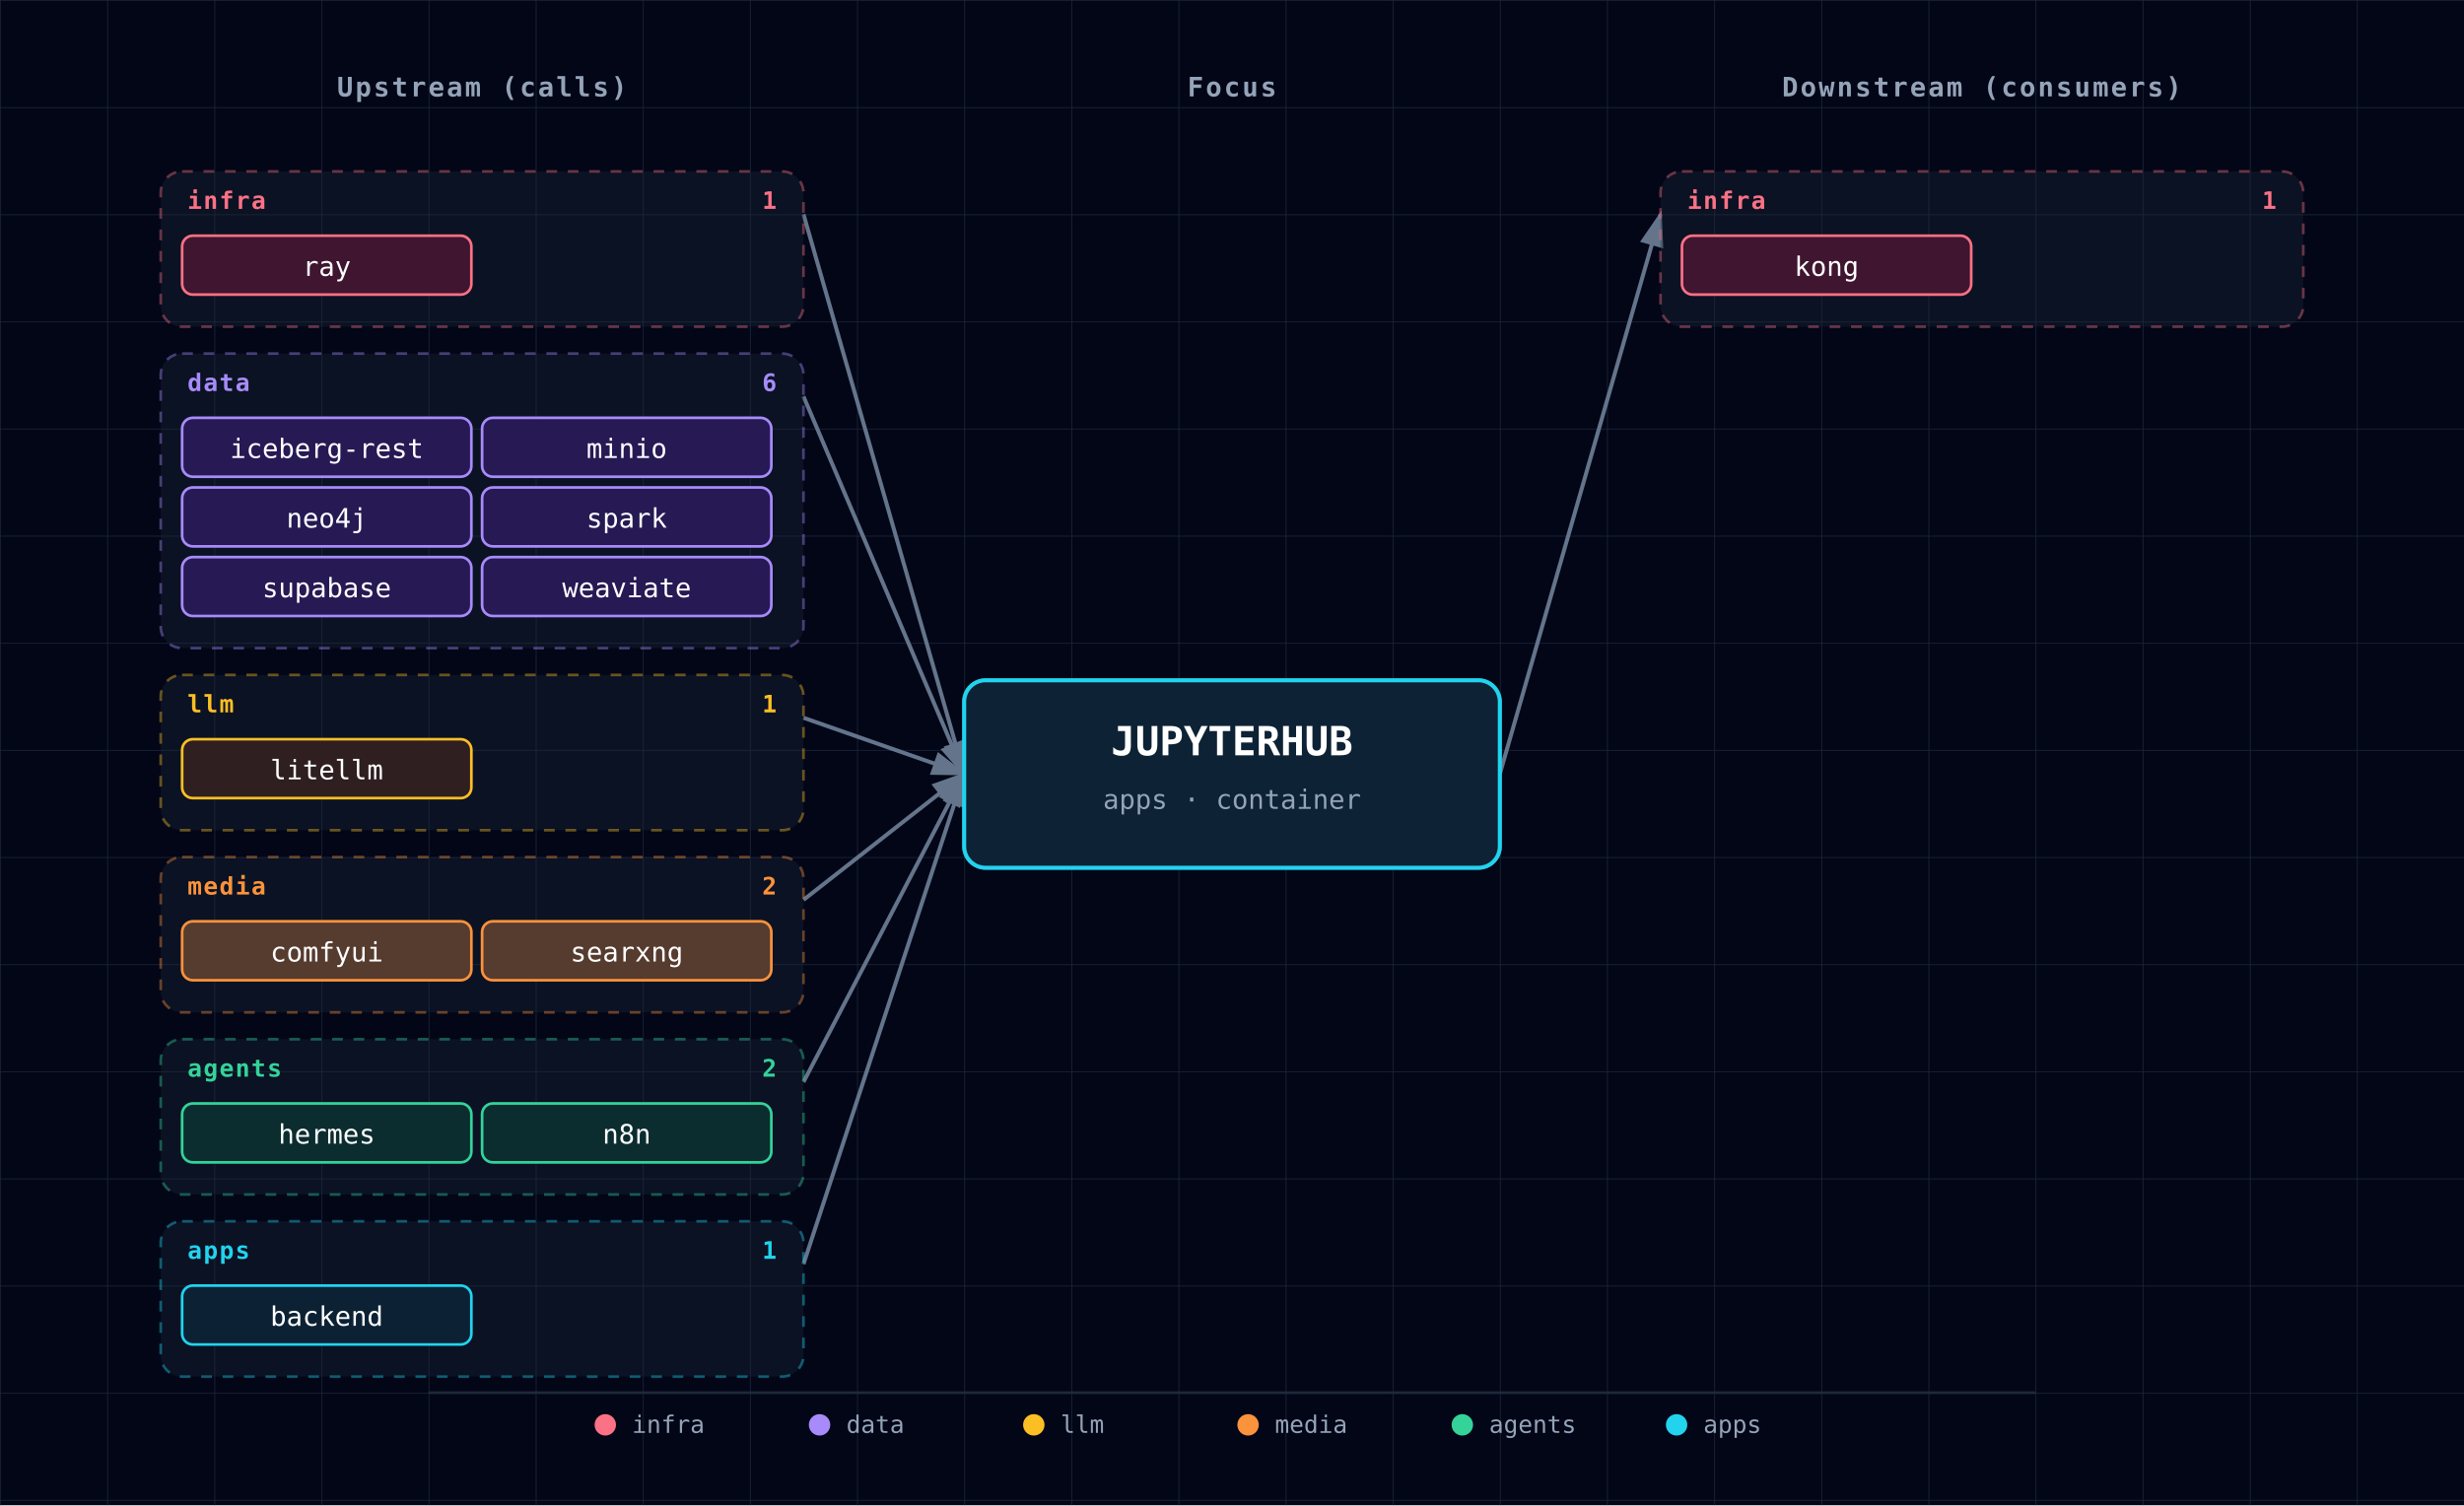
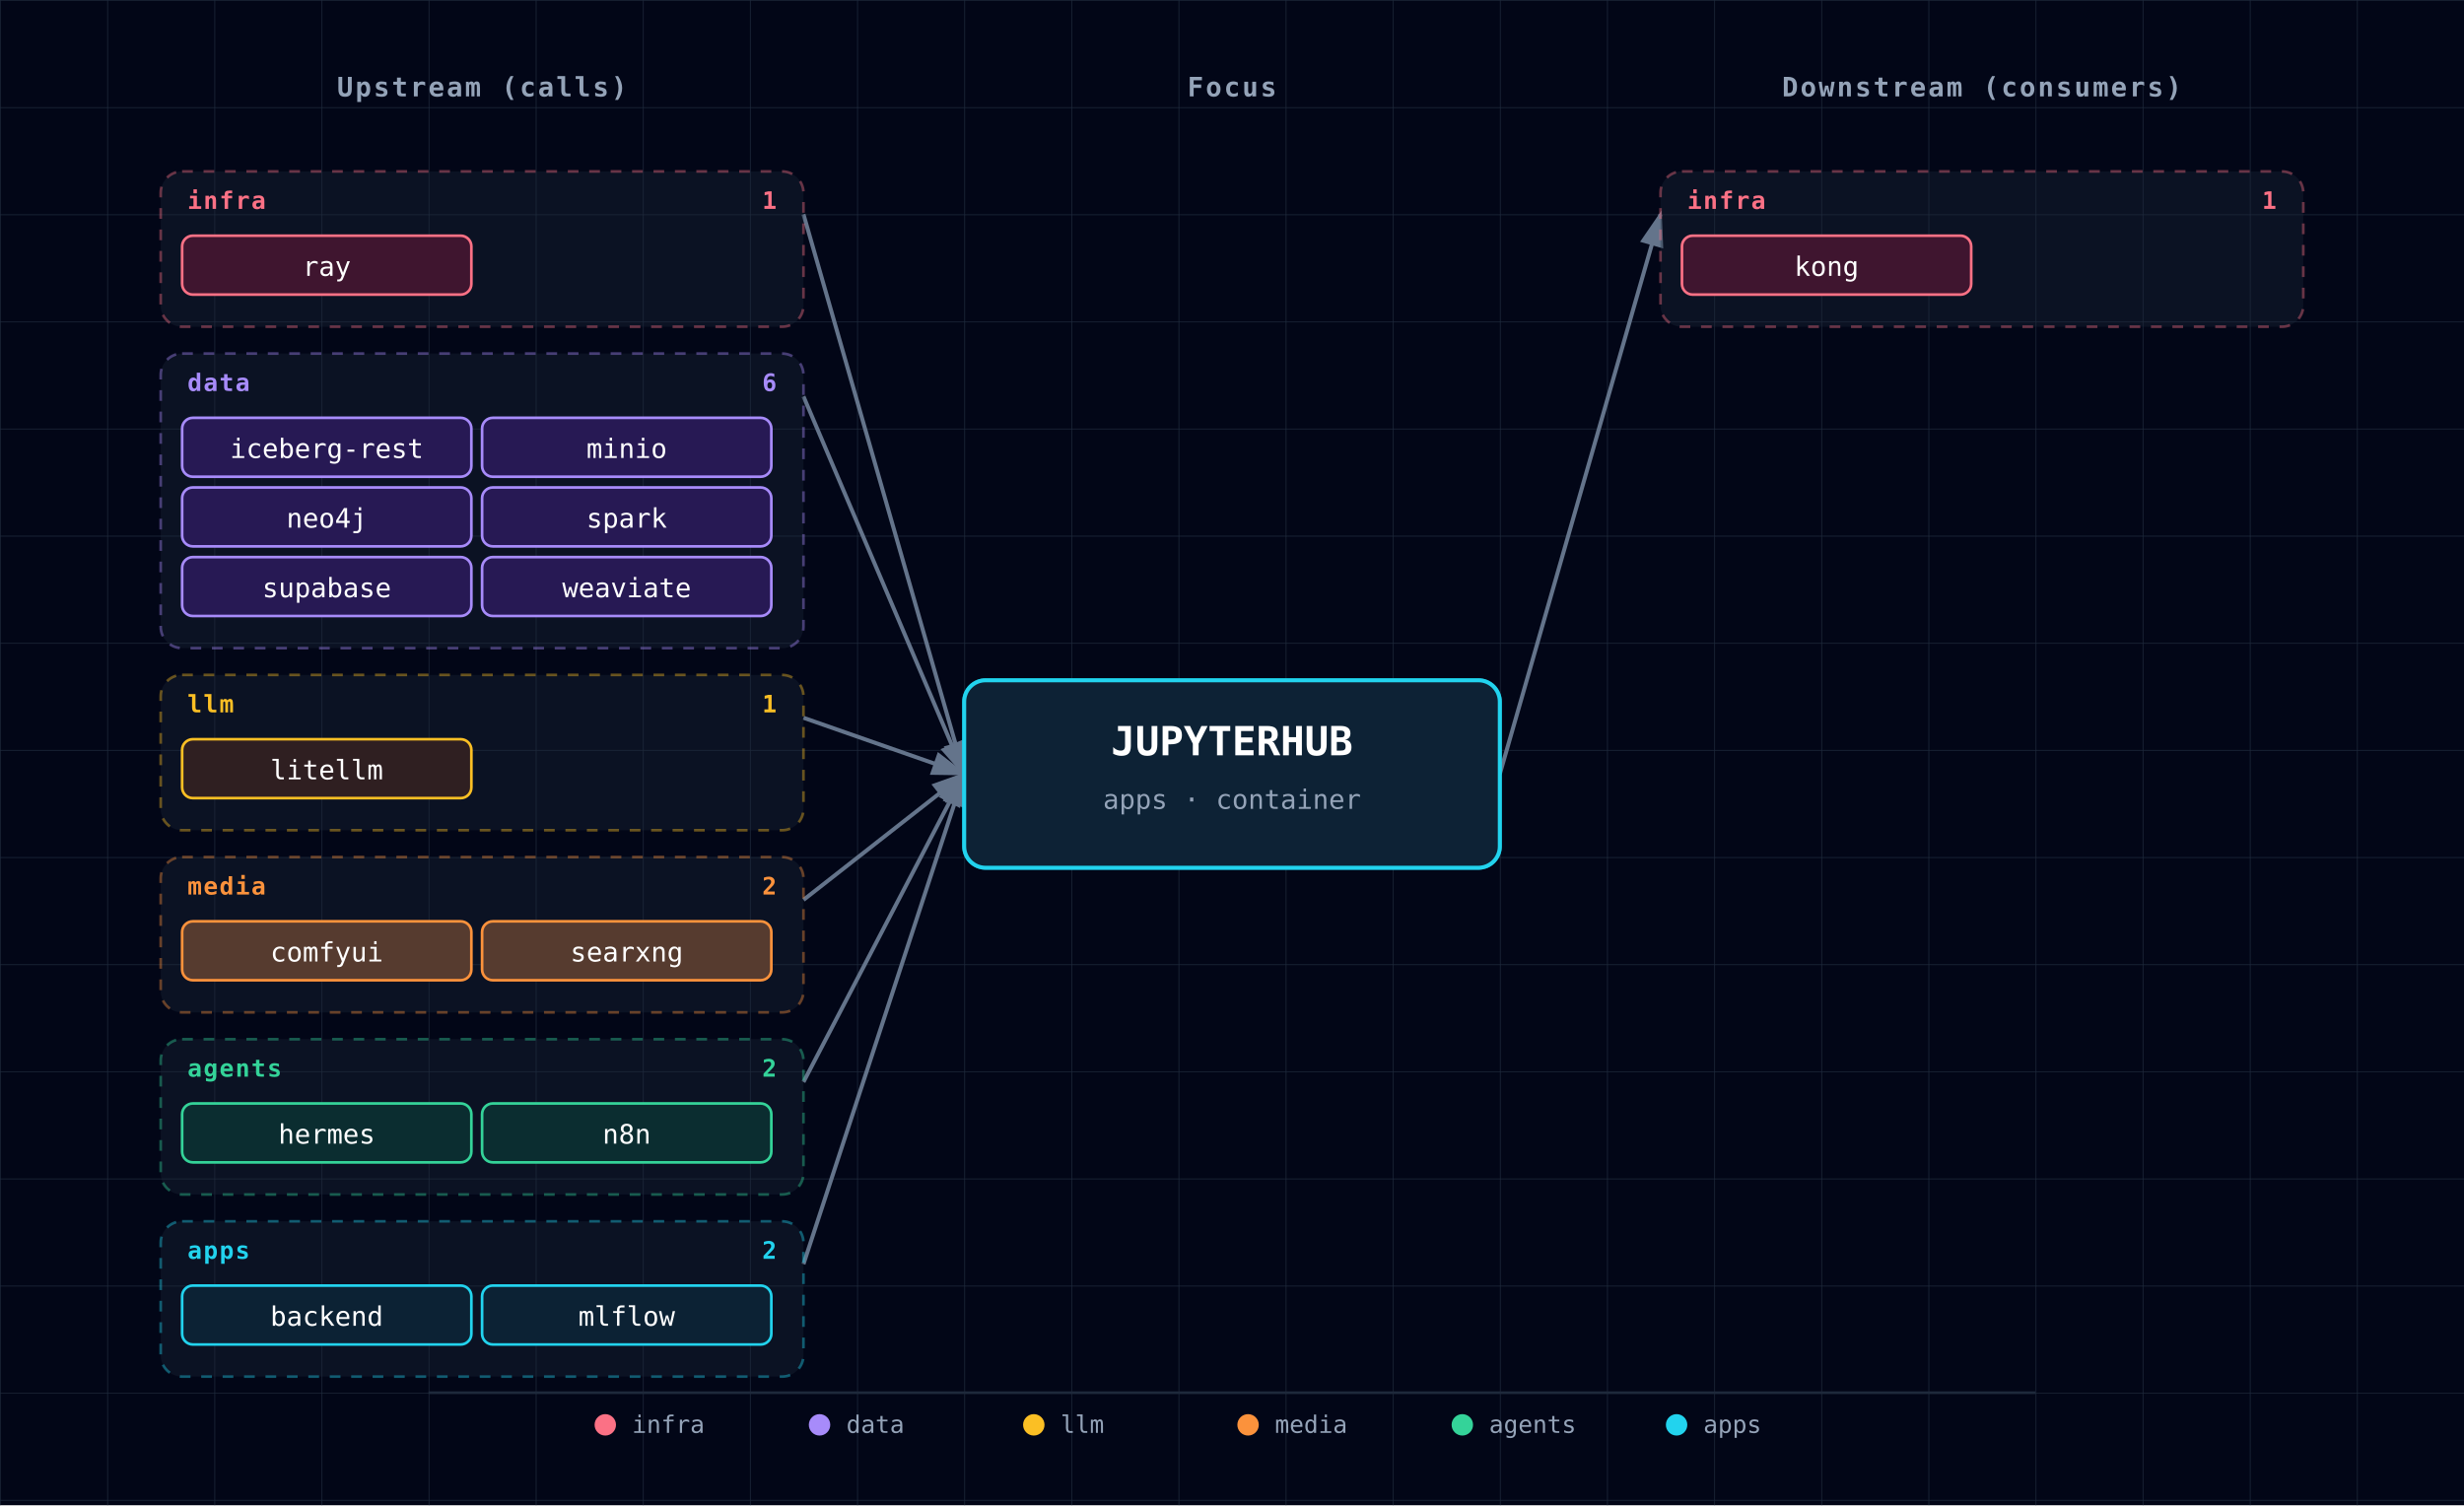
<svg xmlns="http://www.w3.org/2000/svg" viewBox="0 0 920 562" font-family="'JetBrains Mono', 'Fira Code', Menlo, Consolas, monospace">
  <defs>
    <pattern id="grid" width="40" height="40" patternUnits="userSpaceOnUse">
      <path d="M 40 0 L 0 0 0 40" fill="none" stroke="#1e293b" stroke-width="0.5" />
    </pattern>
    <marker id="arrowhead" markerWidth="9" markerHeight="6" refX="8" refY="3" orient="auto">
      <polygon points="0 0, 9 3, 0 6" fill="#64748b" />
    </marker>
    <filter id="focus-glow" x="-50%" y="-50%" width="200%" height="200%">
      <feGaussianBlur in="SourceAlpha" stdDeviation="6" />
      <feFlood flood-color="#22d3ee" flood-opacity="0.6" />
      <feComposite in2="SourceAlpha" operator="in" />
      <feMerge>
        <feMergeNode />
        <feMergeNode in="SourceGraphic" />
      </feMerge>
    </filter>
  </defs>
  <rect width="920" height="562" fill="#020617" />
  <rect width="920" height="562" fill="url(#grid)" />
  <text x="180" y="36" fill="#94a3b8" font-size="10" font-weight="600" text-anchor="middle" letter-spacing="0.08em">Upstream (calls)</text>
  <text x="460" y="36" fill="#94a3b8" font-size="10" font-weight="600" text-anchor="middle" letter-spacing="0.08em">Focus</text>
  <text x="740" y="36" fill="#94a3b8" font-size="10" font-weight="600" text-anchor="middle" letter-spacing="0.08em">Downstream (consumers)</text>
  <line x1="300" y1="80" x2="360" y2="289" stroke="#64748b" stroke-width="1.5" marker-end="url(#arrowhead)" />
  <line x1="300" y1="148" x2="360" y2="289" stroke="#64748b" stroke-width="1.5" marker-end="url(#arrowhead)" />
  <line x1="300" y1="268" x2="360" y2="289" stroke="#64748b" stroke-width="1.5" marker-end="url(#arrowhead)" />
  <line x1="300" y1="336" x2="360" y2="289" stroke="#64748b" stroke-width="1.5" marker-end="url(#arrowhead)" />
  <line x1="300" y1="404" x2="360" y2="289" stroke="#64748b" stroke-width="1.5" marker-end="url(#arrowhead)" />
  <line x1="300" y1="472" x2="360" y2="289" stroke="#64748b" stroke-width="1.5" marker-end="url(#arrowhead)" />
  <line x1="560" y1="289" x2="620" y2="80" stroke="#64748b" stroke-width="1.5" marker-end="url(#arrowhead)" />
  <g>
    <g class="cluster">
      <rect x="60" y="64" width="240" height="58" rx="8" fill="rgba(30,41,59,0.35)" stroke="#fb7185" stroke-width="1" stroke-dasharray="4,4" stroke-opacity="0.4" />
      <text x="70" y="78" fill="#fb7185" font-size="9" font-weight="700" text-anchor="start" style="letter-spacing:0.06em;text-transform:uppercase;">infra</text>
      <text x="290" y="78" fill="#fb7185" font-size="9" font-weight="600" text-anchor="end">1</text>
    </g>
    <g>
      <rect x="68" y="88" width="108" height="22" rx="4" fill="#0f172a" />
      <rect x="68" y="88" width="108" height="22" rx="4" fill="rgba(136, 19, 55, 0.4)" stroke="#fb7185" stroke-width="1" />
      <text x="122" y="103" fill="white" font-size="10" text-anchor="middle">ray</text>
    </g>
    <g class="cluster">
      <rect x="60" y="132" width="240" height="110" rx="8" fill="rgba(30,41,59,0.35)" stroke="#a78bfa" stroke-width="1" stroke-dasharray="4,4" stroke-opacity="0.4" />
      <text x="70" y="146" fill="#a78bfa" font-size="9" font-weight="700" text-anchor="start" style="letter-spacing:0.06em;text-transform:uppercase;">data</text>
      <text x="290" y="146" fill="#a78bfa" font-size="9" font-weight="600" text-anchor="end">6</text>
    </g>
    <g>
      <rect x="68" y="156" width="108" height="22" rx="4" fill="#0f172a" />
      <rect x="68" y="156" width="108" height="22" rx="4" fill="rgba(76, 29, 149, 0.4)" stroke="#a78bfa" stroke-width="1" />
      <text x="122" y="171" fill="white" font-size="10" text-anchor="middle">iceberg-rest</text>
    </g>
    <g>
      <rect x="180" y="156" width="108" height="22" rx="4" fill="#0f172a" />
      <rect x="180" y="156" width="108" height="22" rx="4" fill="rgba(76, 29, 149, 0.4)" stroke="#a78bfa" stroke-width="1" />
      <text x="234" y="171" fill="white" font-size="10" text-anchor="middle">minio</text>
    </g>
    <g>
      <rect x="68" y="182" width="108" height="22" rx="4" fill="#0f172a" />
      <rect x="68" y="182" width="108" height="22" rx="4" fill="rgba(76, 29, 149, 0.4)" stroke="#a78bfa" stroke-width="1" />
      <text x="122" y="197" fill="white" font-size="10" text-anchor="middle">neo4j</text>
    </g>
    <g>
      <rect x="180" y="182" width="108" height="22" rx="4" fill="#0f172a" />
      <rect x="180" y="182" width="108" height="22" rx="4" fill="rgba(76, 29, 149, 0.4)" stroke="#a78bfa" stroke-width="1" />
      <text x="234" y="197" fill="white" font-size="10" text-anchor="middle">spark</text>
    </g>
    <g>
      <rect x="68" y="208" width="108" height="22" rx="4" fill="#0f172a" />
      <rect x="68" y="208" width="108" height="22" rx="4" fill="rgba(76, 29, 149, 0.4)" stroke="#a78bfa" stroke-width="1" />
      <text x="122" y="223" fill="white" font-size="10" text-anchor="middle">supabase</text>
    </g>
    <g>
      <rect x="180" y="208" width="108" height="22" rx="4" fill="#0f172a" />
      <rect x="180" y="208" width="108" height="22" rx="4" fill="rgba(76, 29, 149, 0.4)" stroke="#a78bfa" stroke-width="1" />
      <text x="234" y="223" fill="white" font-size="10" text-anchor="middle">weaviate</text>
    </g>
    <g class="cluster">
      <rect x="60" y="252" width="240" height="58" rx="8" fill="rgba(30,41,59,0.35)" stroke="#fbbf24" stroke-width="1" stroke-dasharray="4,4" stroke-opacity="0.4" />
      <text x="70" y="266" fill="#fbbf24" font-size="9" font-weight="700" text-anchor="start" style="letter-spacing:0.06em;text-transform:uppercase;">llm</text>
      <text x="290" y="266" fill="#fbbf24" font-size="9" font-weight="600" text-anchor="end">1</text>
    </g>
    <g>
      <rect x="68" y="276" width="108" height="22" rx="4" fill="#0f172a" />
      <rect x="68" y="276" width="108" height="22" rx="4" fill="rgba(120, 53, 15, 0.3)" stroke="#fbbf24" stroke-width="1" />
      <text x="122" y="291" fill="white" font-size="10" text-anchor="middle">litellm</text>
    </g>
    <g class="cluster">
      <rect x="60" y="320" width="240" height="58" rx="8" fill="rgba(30,41,59,0.35)" stroke="#fb923c" stroke-width="1" stroke-dasharray="4,4" stroke-opacity="0.4" />
      <text x="70" y="334" fill="#fb923c" font-size="9" font-weight="700" text-anchor="start" style="letter-spacing:0.06em;text-transform:uppercase;">media</text>
      <text x="290" y="334" fill="#fb923c" font-size="9" font-weight="600" text-anchor="end">2</text>
    </g>
    <g>
      <rect x="68" y="344" width="108" height="22" rx="4" fill="#0f172a" />
      <rect x="68" y="344" width="108" height="22" rx="4" fill="rgba(251, 146, 60, 0.3)" stroke="#fb923c" stroke-width="1" />
      <text x="122" y="359" fill="white" font-size="10" text-anchor="middle">comfyui</text>
    </g>
    <g>
      <rect x="180" y="344" width="108" height="22" rx="4" fill="#0f172a" />
      <rect x="180" y="344" width="108" height="22" rx="4" fill="rgba(251, 146, 60, 0.3)" stroke="#fb923c" stroke-width="1" />
      <text x="234" y="359" fill="white" font-size="10" text-anchor="middle">searxng</text>
    </g>
    <g class="cluster">
      <rect x="60" y="388" width="240" height="58" rx="8" fill="rgba(30,41,59,0.35)" stroke="#34d399" stroke-width="1" stroke-dasharray="4,4" stroke-opacity="0.4" />
      <text x="70" y="402" fill="#34d399" font-size="9" font-weight="700" text-anchor="start" style="letter-spacing:0.06em;text-transform:uppercase;">agents</text>
      <text x="290" y="402" fill="#34d399" font-size="9" font-weight="600" text-anchor="end">2</text>
    </g>
    <g>
      <rect x="68" y="412" width="108" height="22" rx="4" fill="#0f172a" />
      <rect x="68" y="412" width="108" height="22" rx="4" fill="rgba(6, 78, 59, 0.4)" stroke="#34d399" stroke-width="1" />
      <text x="122" y="427" fill="white" font-size="10" text-anchor="middle">hermes</text>
    </g>
    <g>
      <rect x="180" y="412" width="108" height="22" rx="4" fill="#0f172a" />
      <rect x="180" y="412" width="108" height="22" rx="4" fill="rgba(6, 78, 59, 0.4)" stroke="#34d399" stroke-width="1" />
      <text x="234" y="427" fill="white" font-size="10" text-anchor="middle">n8n</text>
    </g>
    <g class="cluster">
      <rect x="60" y="456" width="240" height="58" rx="8" fill="rgba(30,41,59,0.35)" stroke="#22d3ee" stroke-width="1" stroke-dasharray="4,4" stroke-opacity="0.4" />
      <text x="70" y="470" fill="#22d3ee" font-size="9" font-weight="700" text-anchor="start" style="letter-spacing:0.06em;text-transform:uppercase;">apps</text>
-       <text x="290" y="470" fill="#22d3ee" font-size="9" font-weight="600" text-anchor="end">1</text>
+       <text x="290" y="470" fill="#22d3ee" font-size="9" font-weight="600" text-anchor="end">2</text>
    </g>
    <g>
      <rect x="68" y="480" width="108" height="22" rx="4" fill="#0f172a" />
      <rect x="68" y="480" width="108" height="22" rx="4" fill="rgba(8, 51, 68, 0.4)" stroke="#22d3ee" stroke-width="1" />
      <text x="122" y="495" fill="white" font-size="10" text-anchor="middle">backend</text>
+     </g>
+     <g>
+       <rect x="180" y="480" width="108" height="22" rx="4" fill="#0f172a" />
+       <rect x="180" y="480" width="108" height="22" rx="4" fill="rgba(8, 51, 68, 0.4)" stroke="#22d3ee" stroke-width="1" />
+       <text x="234" y="495" fill="white" font-size="10" text-anchor="middle">mlflow</text>
    </g>
  </g>
  <g>
    <g class="cluster">
      <rect x="620" y="64" width="240" height="58" rx="8" fill="rgba(30,41,59,0.35)" stroke="#fb7185" stroke-width="1" stroke-dasharray="4,4" stroke-opacity="0.4" />
      <text x="630" y="78" fill="#fb7185" font-size="9" font-weight="700" text-anchor="start" style="letter-spacing:0.06em;text-transform:uppercase;">infra</text>
      <text x="850" y="78" fill="#fb7185" font-size="9" font-weight="600" text-anchor="end">1</text>
    </g>
    <g>
      <rect x="628" y="88" width="108" height="22" rx="4" fill="#0f172a" />
      <rect x="628" y="88" width="108" height="22" rx="4" fill="rgba(136, 19, 55, 0.4)" stroke="#fb7185" stroke-width="1" />
      <text x="682" y="103" fill="white" font-size="10" text-anchor="middle">kong</text>
    </g>
  </g>
  <g class="focus" filter="url(#focus-glow)">
    <rect x="360" y="254" width="200" height="70" rx="8" fill="#0f172a" />
    <rect x="360" y="254" width="200" height="70" rx="8" fill="rgba(8, 51, 68, 0.4)" stroke="#22d3ee" stroke-width="1.5" />
    <text x="460" y="282" fill="white" font-size="15" font-weight="700" text-anchor="middle">JUPYTERHUB</text>
    <text x="460" y="302" fill="#94a3b8" font-size="10" text-anchor="middle">apps · container</text>
  </g>
  <g class="legend">
    <line x1="160" y1="520" x2="760" y2="520" stroke="#1e293b" stroke-width="1" />
    <circle cx="226" cy="532" r="4" fill="#fb7185" />
    <text x="236" y="535" fill="#94a3b8" font-size="9" font-weight="400" text-anchor="start">infra</text>
    <circle cx="306" cy="532" r="4" fill="#a78bfa" />
    <text x="316" y="535" fill="#94a3b8" font-size="9" font-weight="400" text-anchor="start">data</text>
    <circle cx="386" cy="532" r="4" fill="#fbbf24" />
    <text x="396" y="535" fill="#94a3b8" font-size="9" font-weight="400" text-anchor="start">llm</text>
    <circle cx="466" cy="532" r="4" fill="#fb923c" />
    <text x="476" y="535" fill="#94a3b8" font-size="9" font-weight="400" text-anchor="start">media</text>
    <circle cx="546" cy="532" r="4" fill="#34d399" />
    <text x="556" y="535" fill="#94a3b8" font-size="9" font-weight="400" text-anchor="start">agents</text>
    <circle cx="626" cy="532" r="4" fill="#22d3ee" />
    <text x="636" y="535" fill="#94a3b8" font-size="9" font-weight="400" text-anchor="start">apps</text>
  </g>
</svg>
